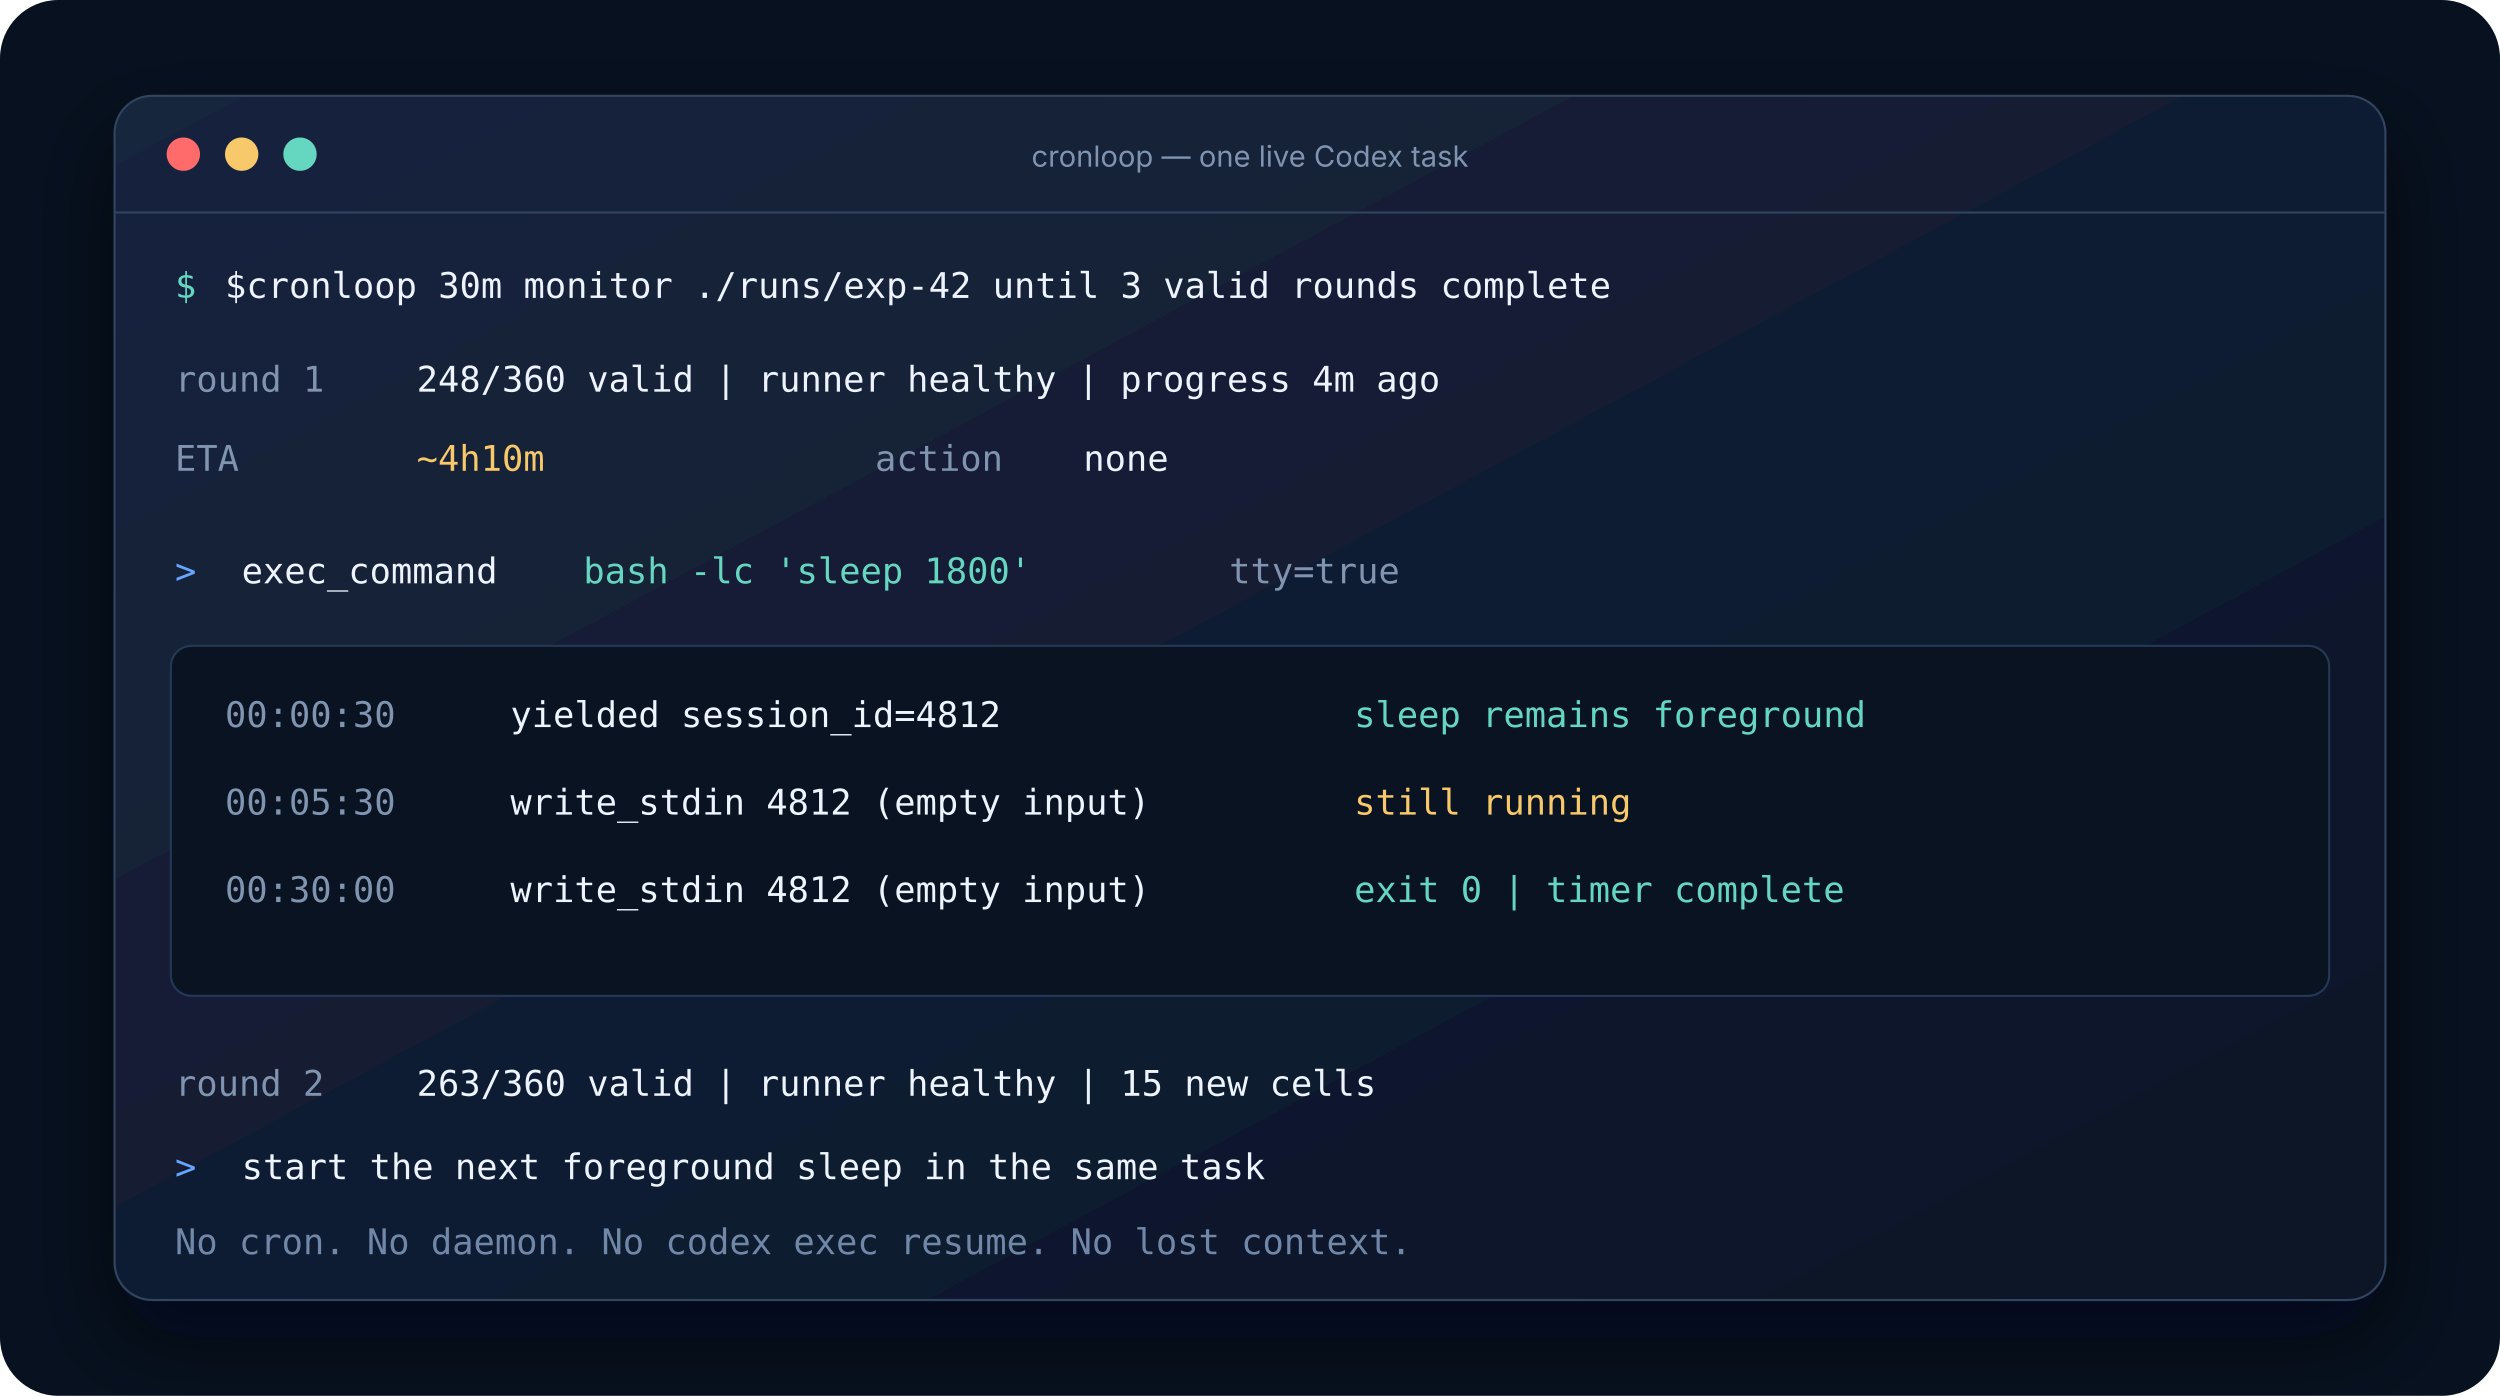
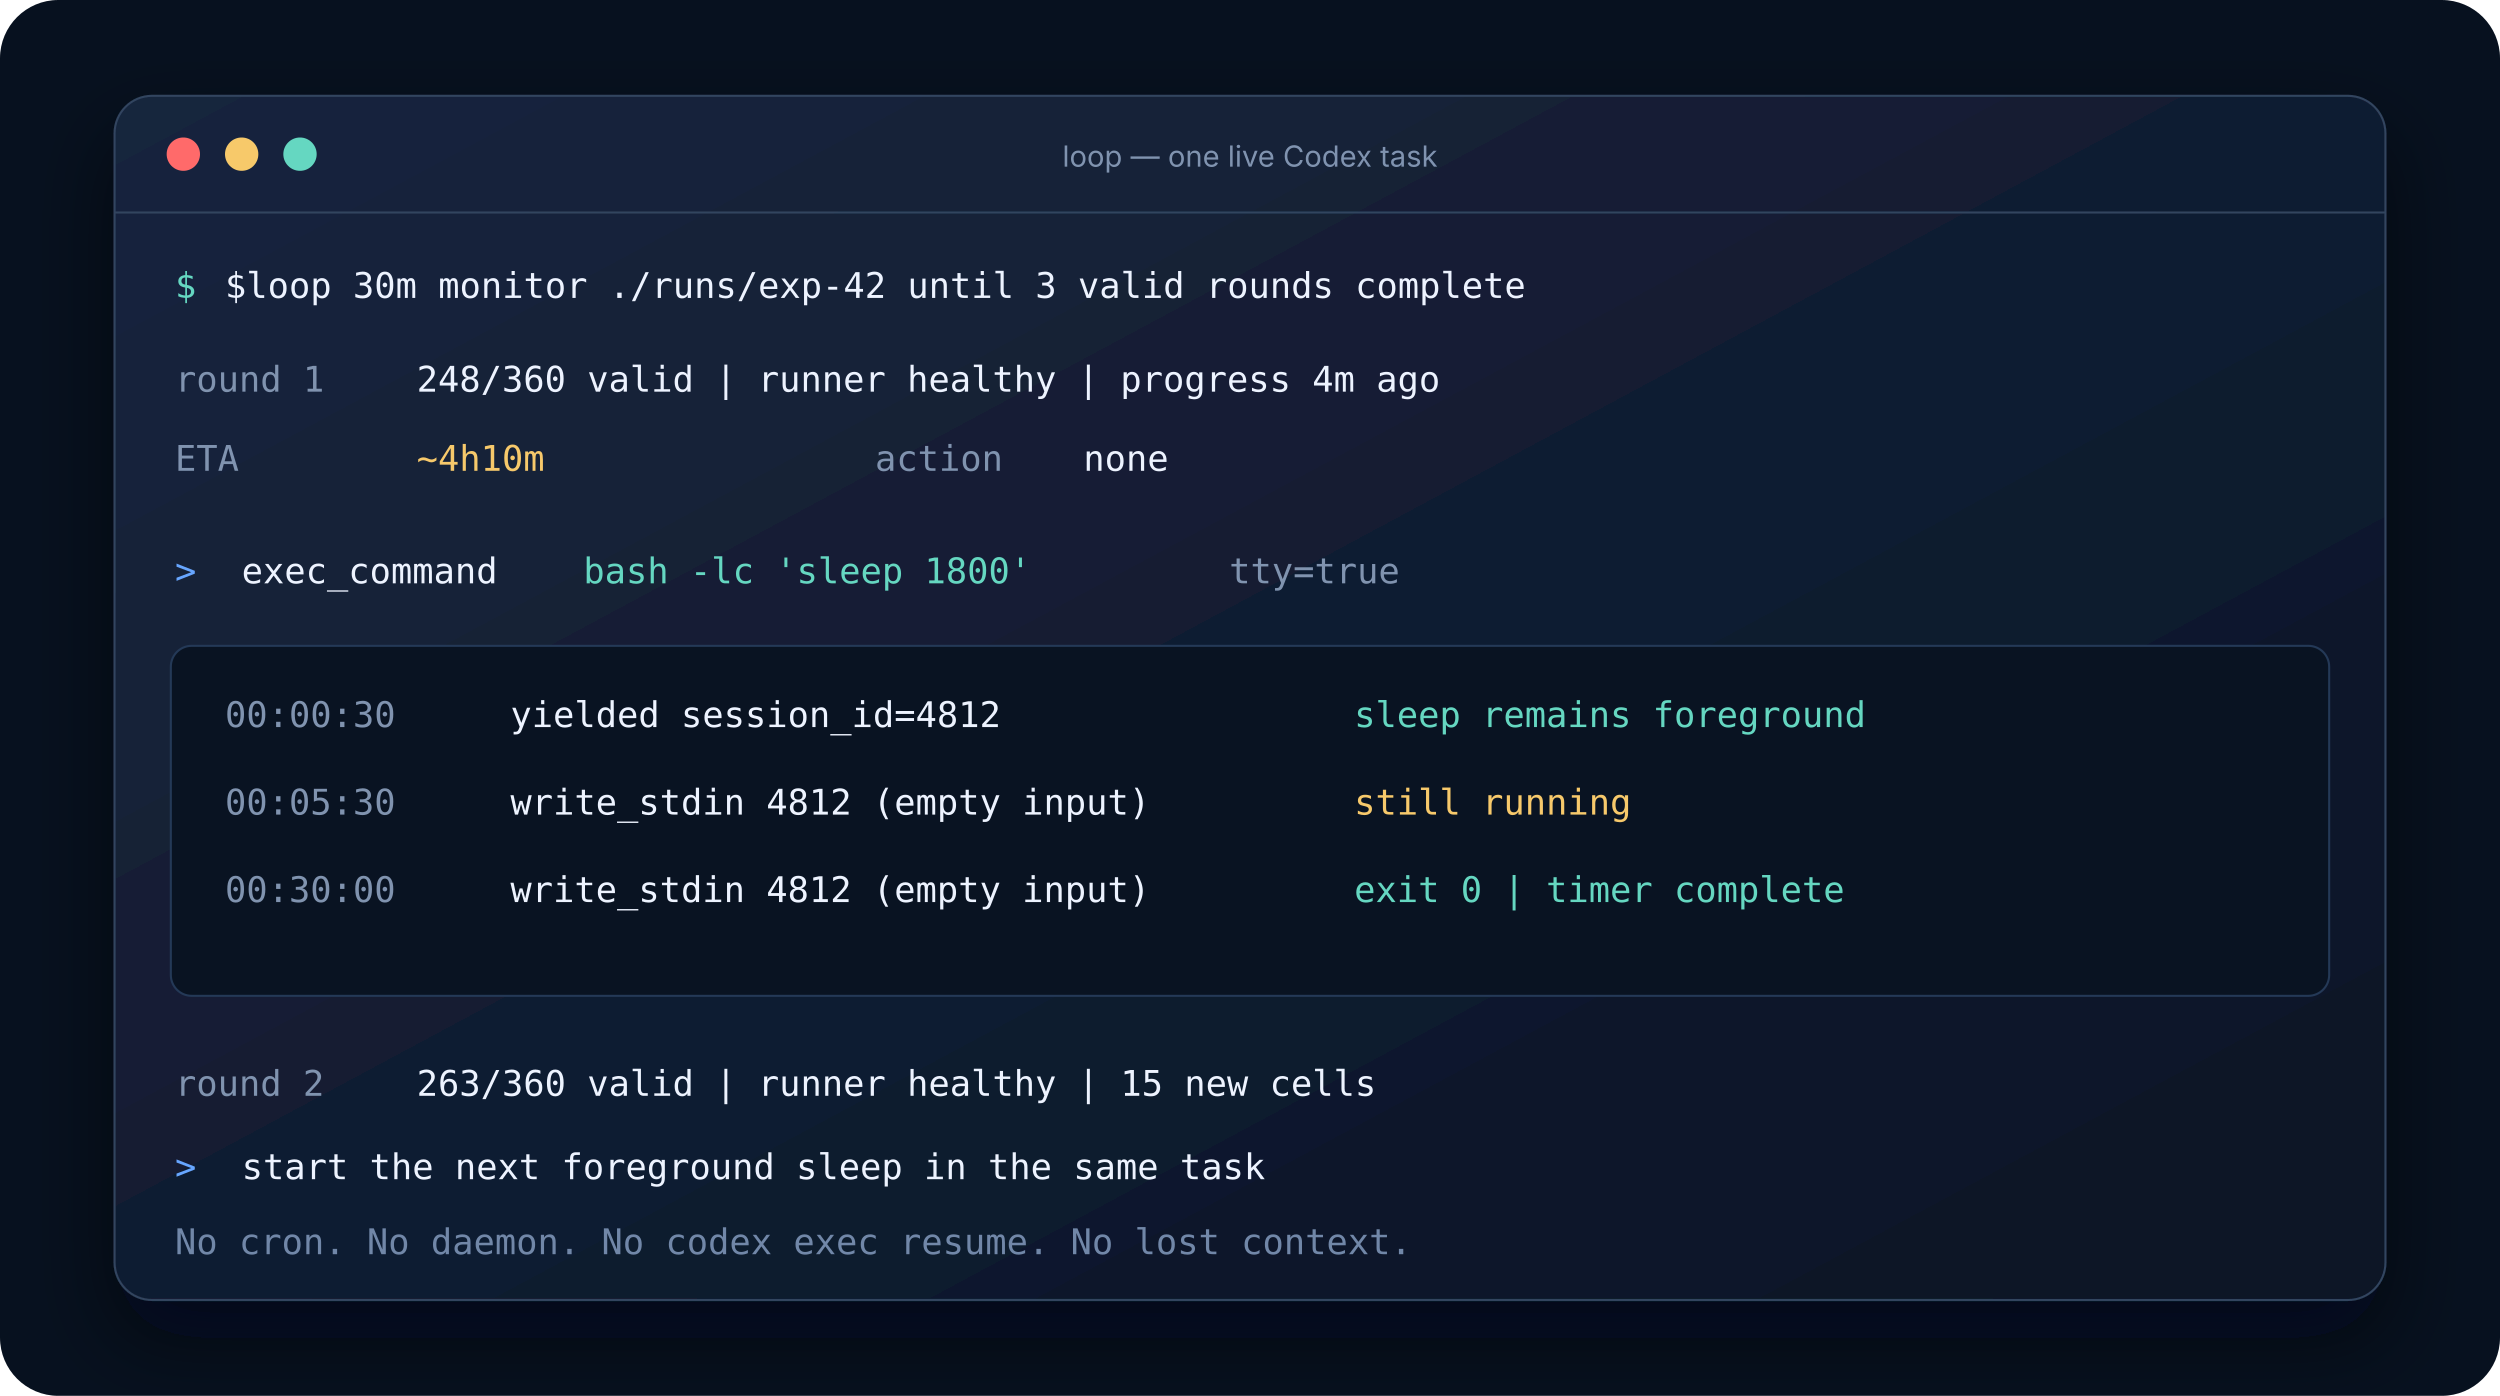
<svg xmlns="http://www.w3.org/2000/svg" width="1200" height="670" viewBox="0 0 1200 670" role="img" aria-labelledby="title desc">
  <defs>
    <linearGradient id="frame" x1="0" y1="0" x2="1" y2="1">
      <stop offset="0" stop-color="#17253e" />
      <stop offset="1" stop-color="#0b1425" />
    </linearGradient>
    <filter id="shadow" x="-20%" y="-20%" width="140%" height="150%">
      <feDropShadow dx="0" dy="18" stdDeviation="20" flood-color="#020610" flood-opacity=".55" />
    </filter>
  </defs>
  <rect width="1200" height="670" rx="28" fill="#07111f" />
  <g filter="url(#shadow)">
    <rect x="55" y="46" width="1090" height="578" rx="18" fill="url(#frame)" stroke="#31445f" />
    <path d="M55 102h1090" stroke="#31445f" />
    <circle cx="88" cy="74" r="8" fill="#ff6b6b" />
    <circle cx="116" cy="74" r="8" fill="#f7c96b" />
    <circle cx="144" cy="74" r="8" fill="#65d7c1" />
-     <text x="600" y="80" text-anchor="middle" fill="#8093af" font-family="Inter,Segoe UI,sans-serif" font-size="14">cronloop — one live Codex task</text>
+     <text x="600" y="80" text-anchor="middle" fill="#8093af" font-family="Inter,Segoe UI,sans-serif" font-size="14">loop — one live Codex task</text>
  </g>
  <g font-family="ui-monospace,SFMono-Regular,Consolas,monospace" font-size="17">
    <text x="84" y="143" fill="#65d7c1">$</text>
-     <text x="108" y="143" fill="#edf3ff">$cronloop 30m monitor ./runs/exp-42 until 3 valid rounds complete</text>
+     <text x="108" y="143" fill="#edf3ff">$loop 30m monitor ./runs/exp-42 until 3 valid rounds complete</text>
    <text x="84" y="188" fill="#8093af">round 1</text>
    <text x="200" y="188" fill="#edf3ff">248/360 valid | runner healthy | progress 4m ago</text>
    <text x="84" y="226" fill="#8093af">ETA</text>
    <text x="200" y="226" fill="#f7c96b">~4h10m</text>
    <text x="420" y="226" fill="#8093af">action</text>
    <text x="520" y="226" fill="#edf3ff">none</text>
    <text x="84" y="280" fill="#67a6ff">&gt;</text>
    <text x="116" y="280" fill="#edf3ff">exec_command</text>
    <text x="280" y="280" fill="#65d7c1">bash -lc 'sleep 1800'</text>
    <text x="590" y="280" fill="#8093af">tty=true</text>
    <rect x="82" y="310" width="1036" height="168" rx="10" fill="#091322" stroke="#243957" />
    <text x="108" y="349" fill="#8093af">00:00:30</text>
    <text x="245" y="349" fill="#edf3ff">yielded session_id=4812</text>
    <text x="650" y="349" fill="#65d7c1">sleep remains foreground</text>
    <text x="108" y="391" fill="#8093af">00:05:30</text>
    <text x="245" y="391" fill="#edf3ff">write_stdin 4812 (empty input)</text>
    <text x="650" y="391" fill="#f7c96b">still running</text>
    <text x="108" y="433" fill="#8093af">00:30:00</text>
    <text x="245" y="433" fill="#edf3ff">write_stdin 4812 (empty input)</text>
    <text x="650" y="433" fill="#65d7c1">exit 0 | timer complete</text>
    <text x="84" y="526" fill="#8093af">round 2</text>
    <text x="200" y="526" fill="#edf3ff">263/360 valid | runner healthy | 15 new cells</text>
    <text x="84" y="566" fill="#67a6ff">&gt;</text>
    <text x="116" y="566" fill="#edf3ff">start the next foreground sleep in the same task</text>
    <text x="84" y="602" fill="#7187a8">No cron. No daemon. No codex exec resume. No lost context.</text>
  </g>
</svg>
